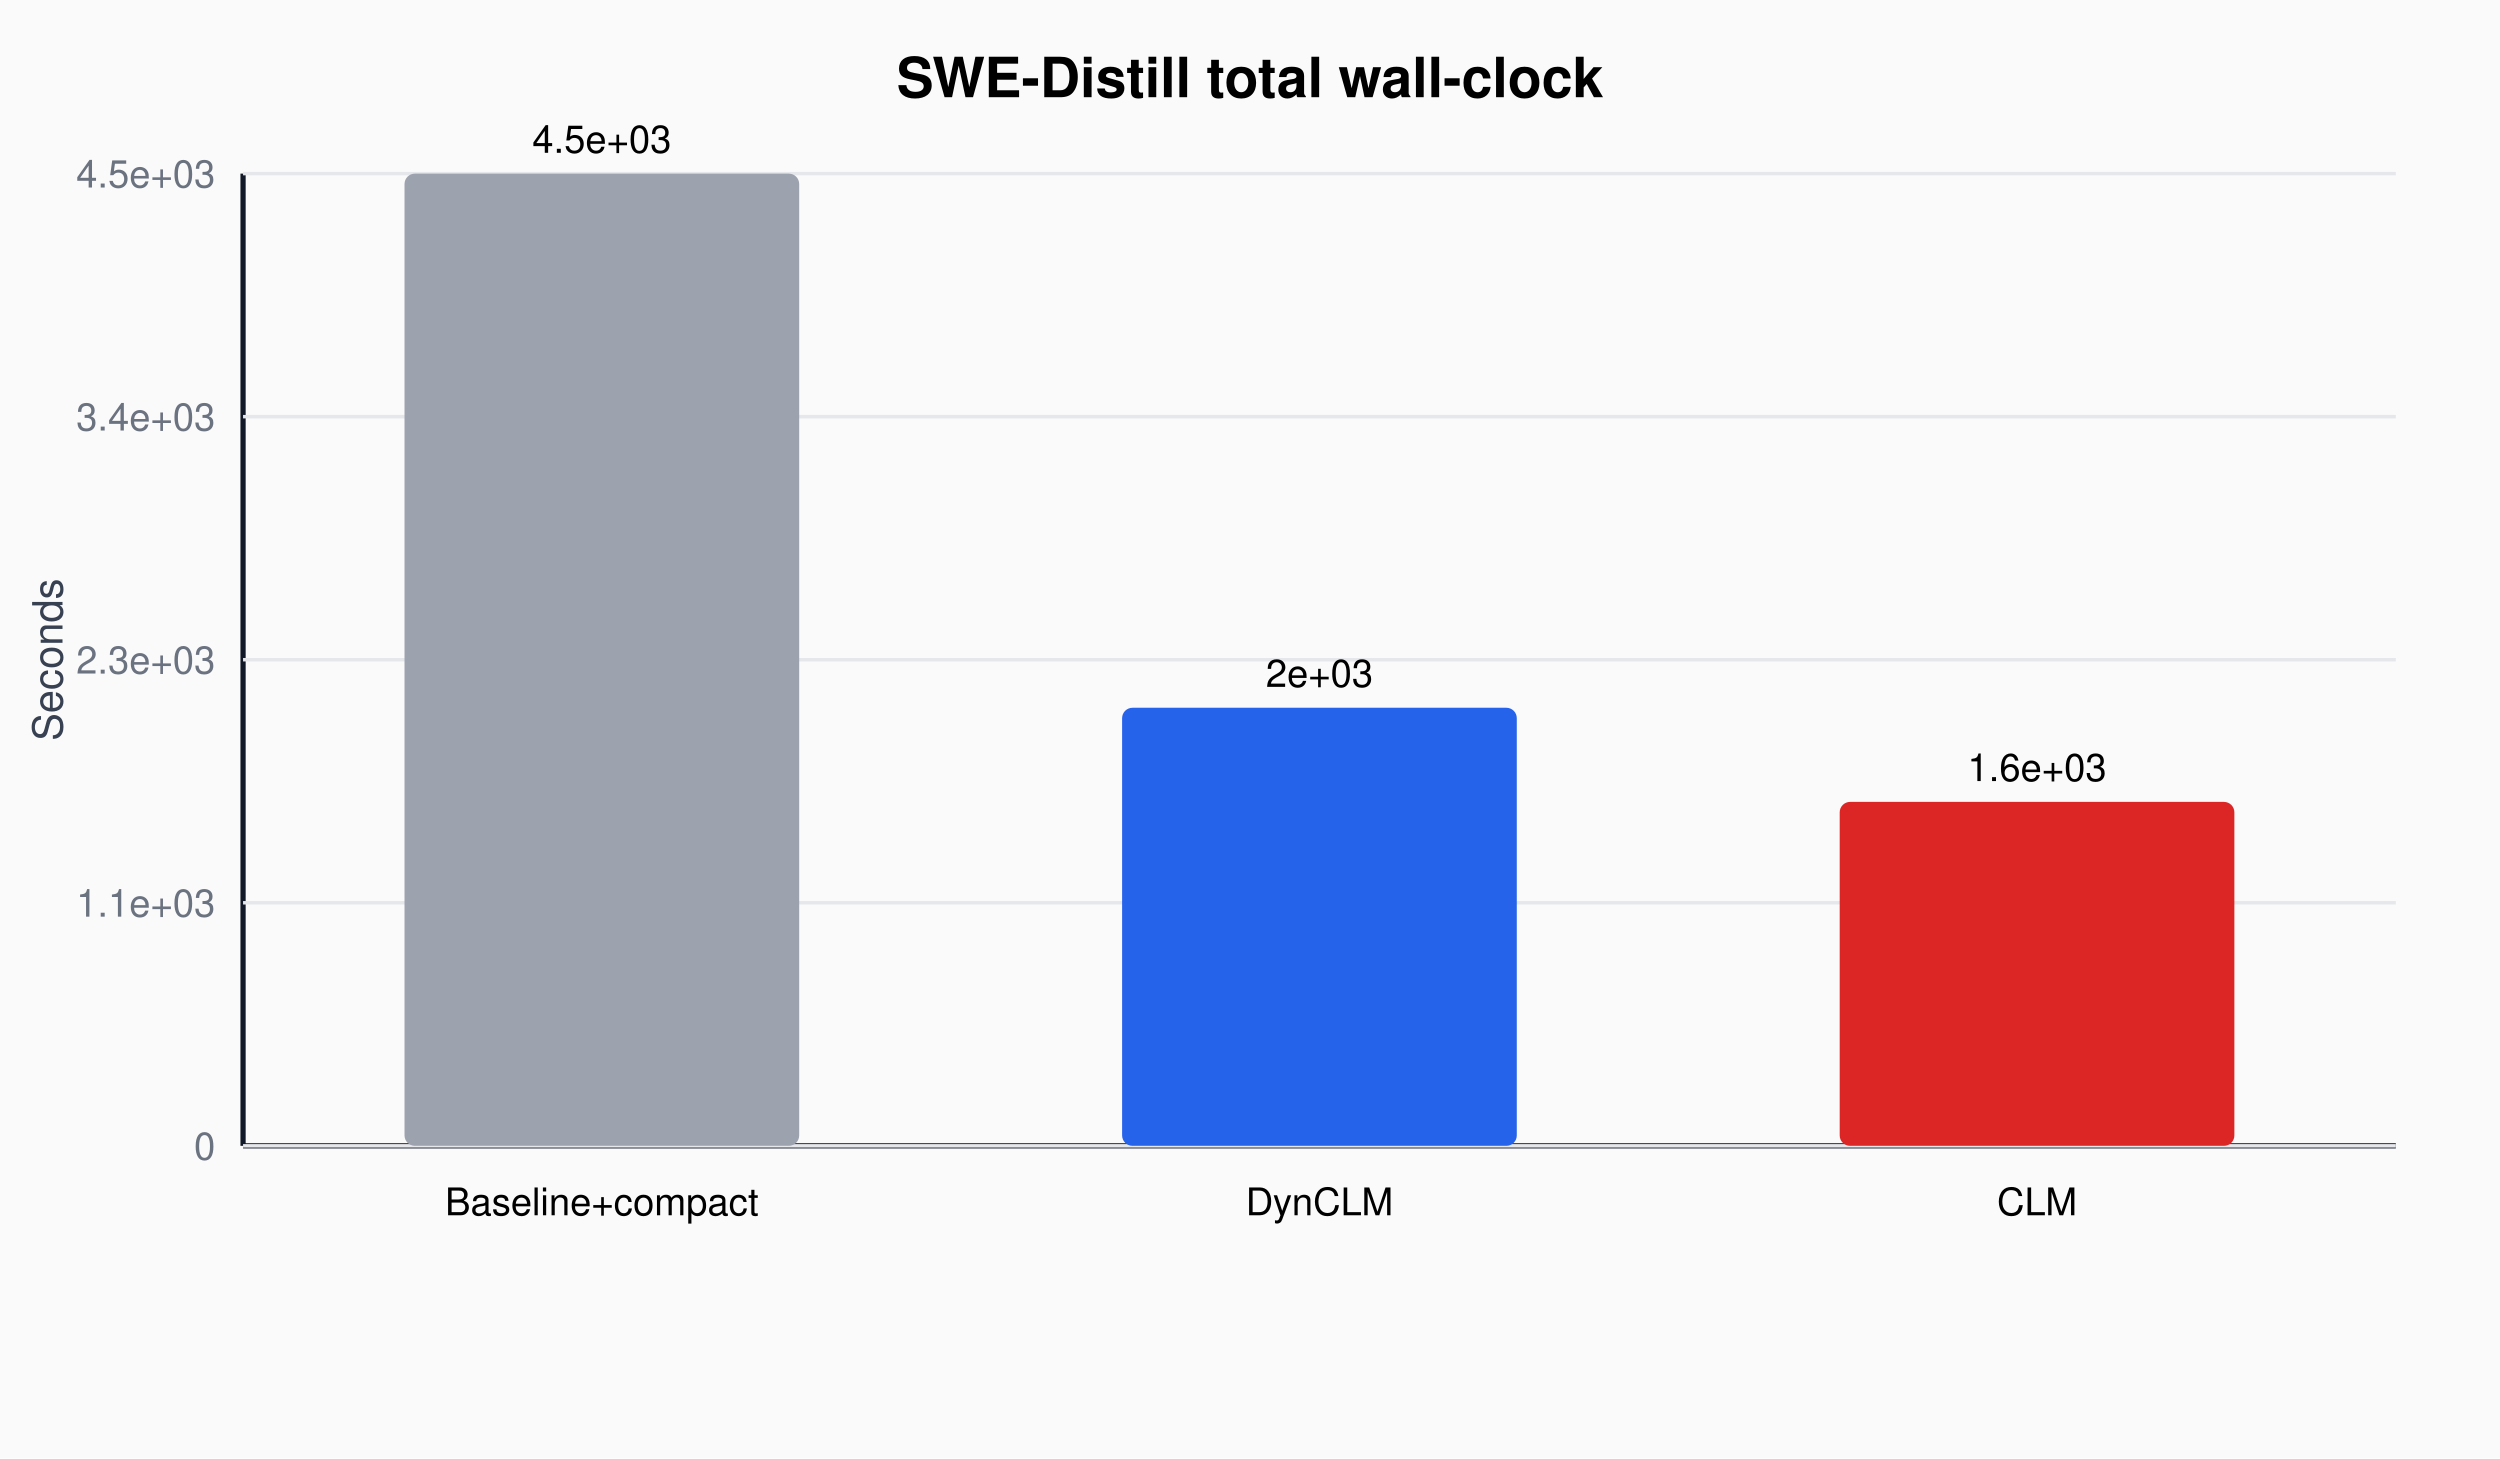
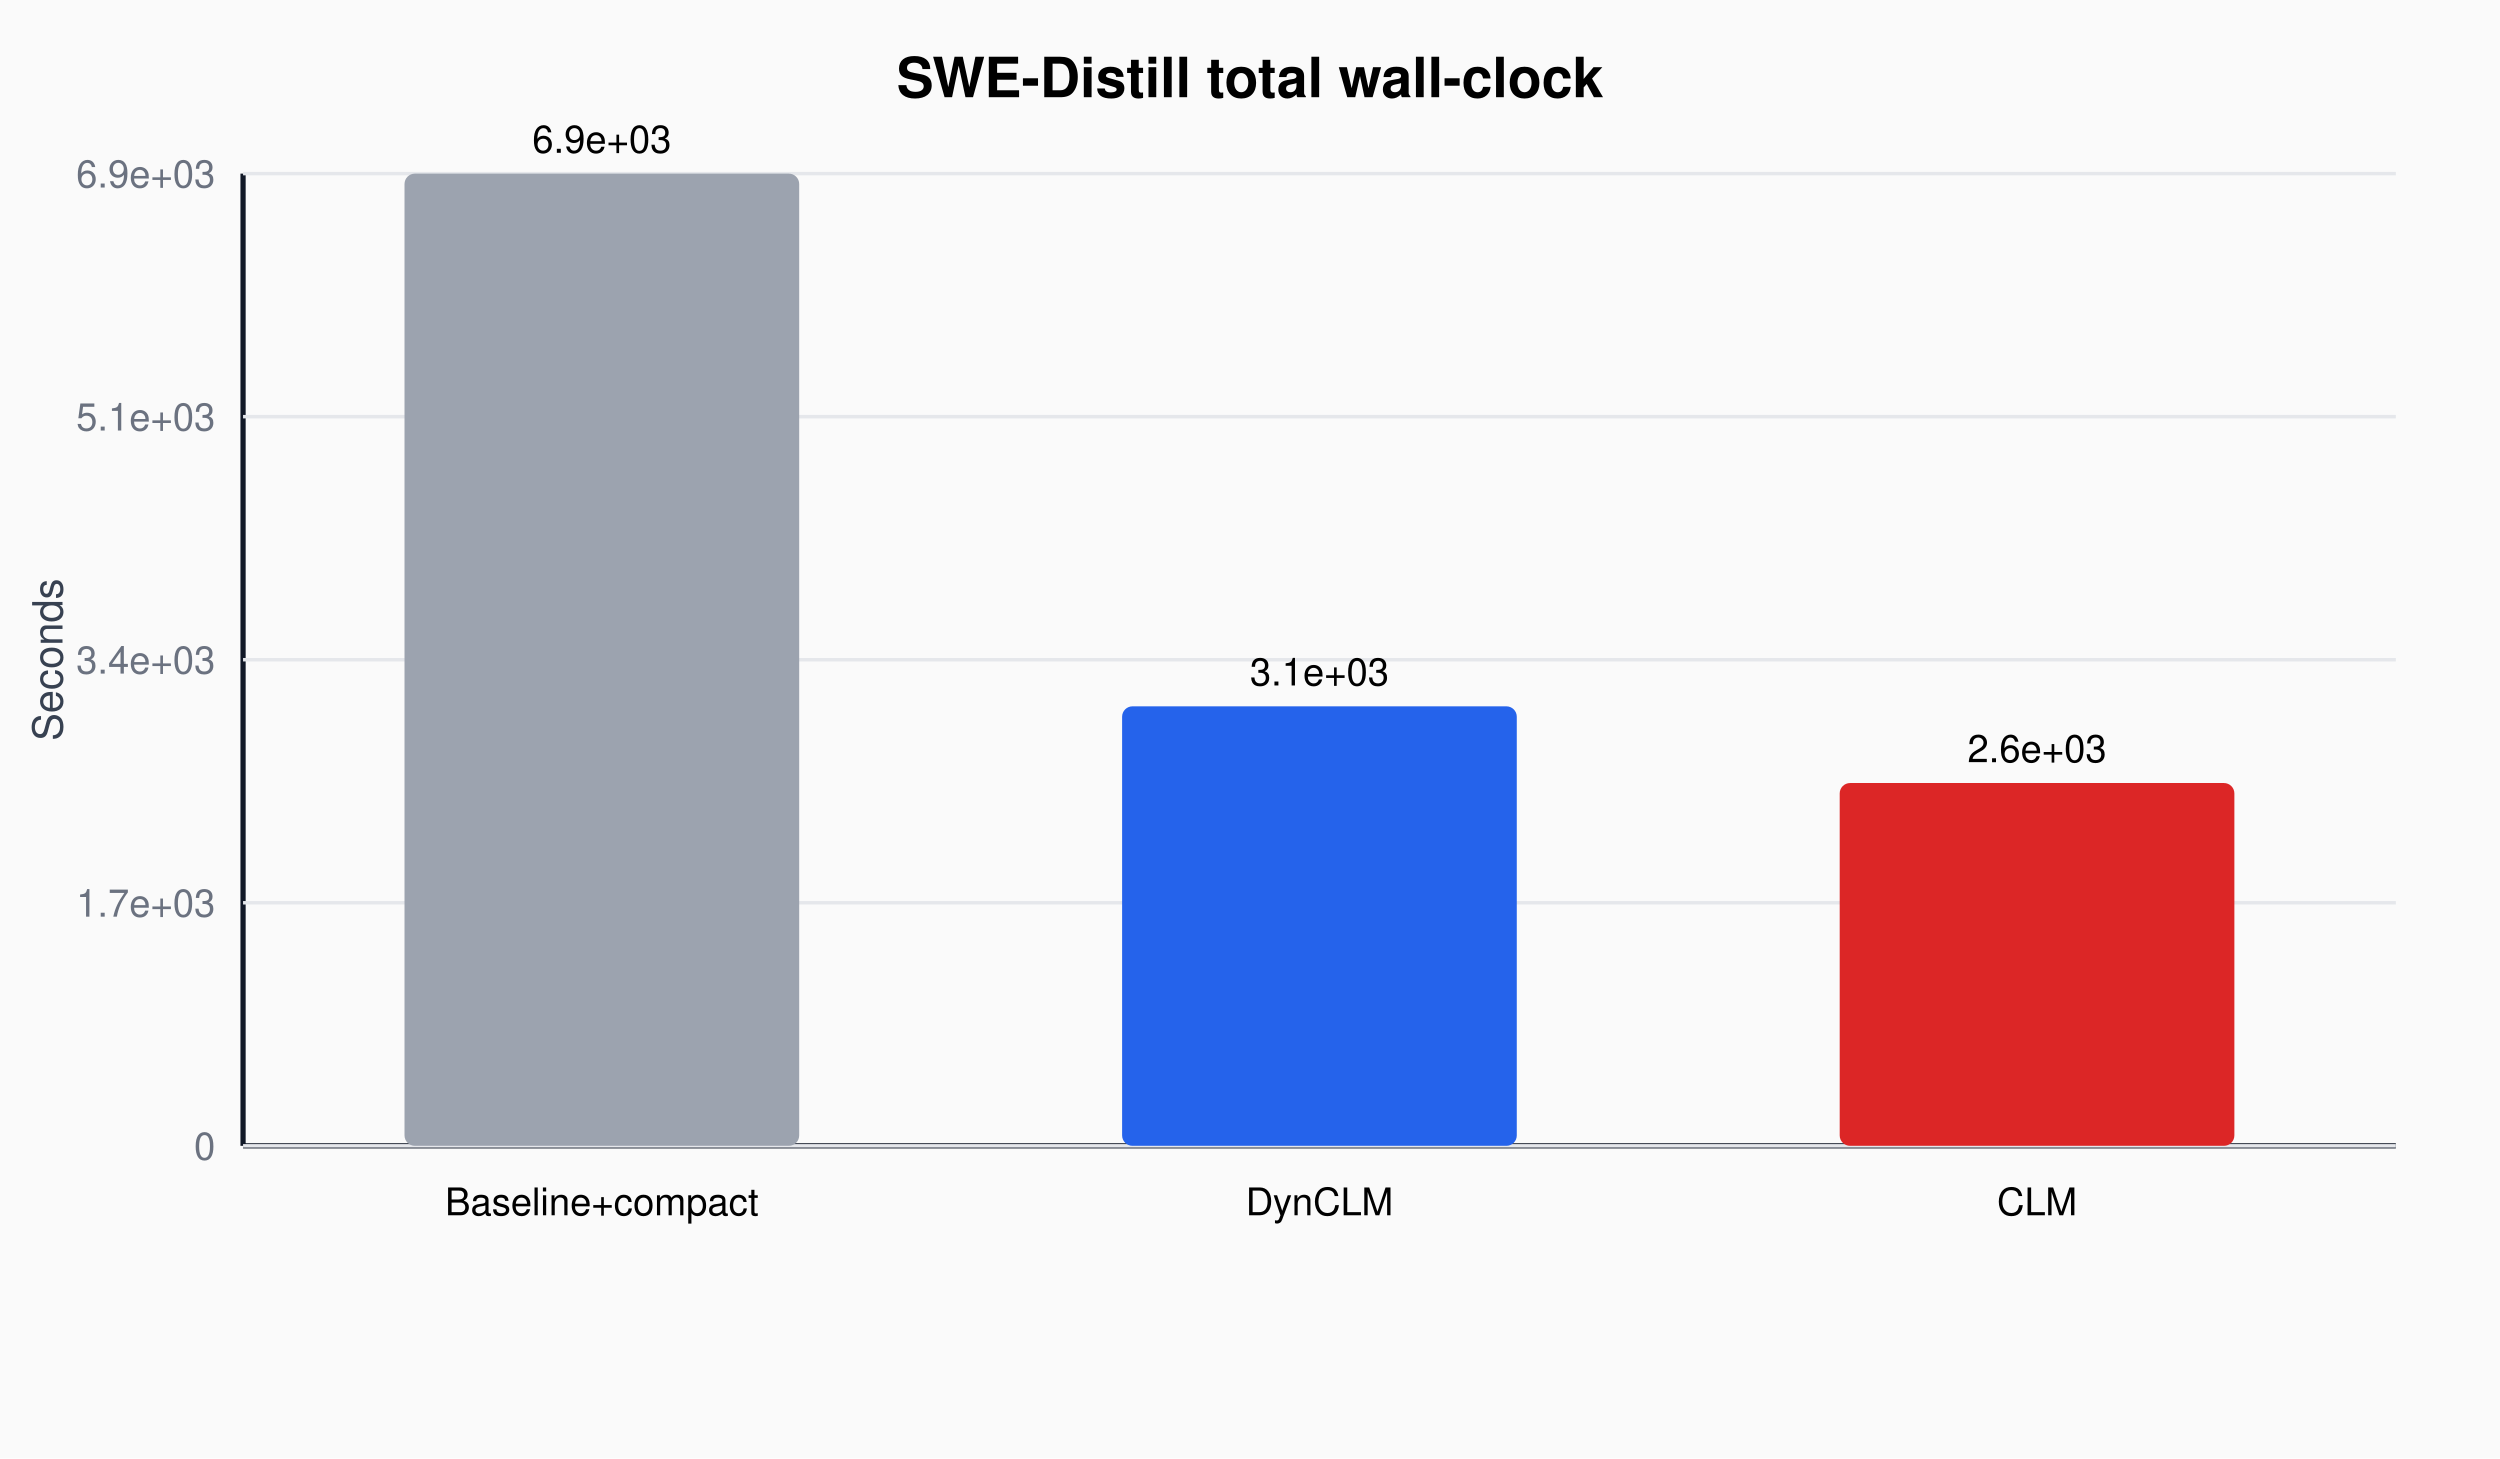
<svg xmlns="http://www.w3.org/2000/svg" width="720" height="420" viewBox="0 0 720 420">
  <rect width="100%" height="100%" fill="#fafafa" />
  <text x="360.0" y="28" text-anchor="middle" font-family="Helvetica,Arial,sans-serif" font-size="16" font-weight="700">SWE-Distill total wall-clock</text>
  <text x="18" y="190.0" transform="rotate(-90 18,190.0)" text-anchor="middle" font-family="Helvetica,Arial,sans-serif" font-size="12" fill="#374151">Seconds</text>
  <line x1="70" y1="50" x2="70" y2="330" stroke="#111827" stroke-width="1.5" />
  <line x1="70" y1="330" x2="690" y2="330" stroke="#111827" stroke-width="1.5" />
  <line x1="70" y1="50.0" x2="690" y2="50.0" stroke="#e5e7eb" />
-   <text x="62" y="54.0" text-anchor="end" font-family="Helvetica,Arial,sans-serif" font-size="11" fill="#6b7280">4.5e+03</text>
+   <text x="62" y="54.0" text-anchor="end" font-family="Helvetica,Arial,sans-serif" font-size="11" fill="#6b7280">6.9e+03</text>
  <line x1="70" y1="120.0" x2="690" y2="120.0" stroke="#e5e7eb" />
-   <text x="62" y="124.0" text-anchor="end" font-family="Helvetica,Arial,sans-serif" font-size="11" fill="#6b7280">3.4e+03</text>
+   <text x="62" y="124.0" text-anchor="end" font-family="Helvetica,Arial,sans-serif" font-size="11" fill="#6b7280">5.1e+03</text>
  <line x1="70" y1="190.0" x2="690" y2="190.0" stroke="#e5e7eb" />
-   <text x="62" y="194.0" text-anchor="end" font-family="Helvetica,Arial,sans-serif" font-size="11" fill="#6b7280">2.3e+03</text>
+   <text x="62" y="194.0" text-anchor="end" font-family="Helvetica,Arial,sans-serif" font-size="11" fill="#6b7280">3.4e+03</text>
  <line x1="70" y1="260.0" x2="690" y2="260.0" stroke="#e5e7eb" />
-   <text x="62" y="264.0" text-anchor="end" font-family="Helvetica,Arial,sans-serif" font-size="11" fill="#6b7280">1.1e+03</text>
+   <text x="62" y="264.0" text-anchor="end" font-family="Helvetica,Arial,sans-serif" font-size="11" fill="#6b7280">1.7e+03</text>
  <line x1="70" y1="330.0" x2="690" y2="330.0" stroke="#e5e7eb" />
  <text x="62" y="334.0" text-anchor="end" font-family="Helvetica,Arial,sans-serif" font-size="11" fill="#6b7280">0</text>
  <rect x="116.5" y="50.0" width="113.667" height="280.0" fill="#9ca3af" rx="3" />
-   <text x="173.333" y="44.0" text-anchor="middle" font-family="Helvetica,Arial,sans-serif" font-size="11">4.5e+03</text>
+   <text x="173.333" y="44.0" text-anchor="middle" font-family="Helvetica,Arial,sans-serif" font-size="11">6.9e+03</text>
  <text x="173.333" y="350" text-anchor="middle" font-family="Helvetica,Arial,sans-serif" font-size="11">Baseline+compact</text>
-   <rect x="323.167" y="203.833" width="113.667" height="126.167" fill="#2563eb" rx="3" />
-   <text x="380" y="197.833" text-anchor="middle" font-family="Helvetica,Arial,sans-serif" font-size="11">2e+03</text>
+   <rect x="323.167" y="203.421" width="113.667" height="126.579" fill="#2563eb" rx="3" />
+   <text x="380" y="197.421" text-anchor="middle" font-family="Helvetica,Arial,sans-serif" font-size="11">3.1e+03</text>
  <text x="380" y="350" text-anchor="middle" font-family="Helvetica,Arial,sans-serif" font-size="11">DynCLM</text>
-   <rect x="529.833" y="230.946" width="113.667" height="99.054" fill="#dc2626" rx="3" />
-   <text x="586.667" y="224.946" text-anchor="middle" font-family="Helvetica,Arial,sans-serif" font-size="11">1.6e+03</text>
+   <rect x="529.833" y="225.513" width="113.667" height="104.487" fill="#dc2626" rx="3" />
+   <text x="586.667" y="219.513" text-anchor="middle" font-family="Helvetica,Arial,sans-serif" font-size="11">2.6e+03</text>
  <text x="586.667" y="350" text-anchor="middle" font-family="Helvetica,Arial,sans-serif" font-size="11">CLM</text>
</svg>
